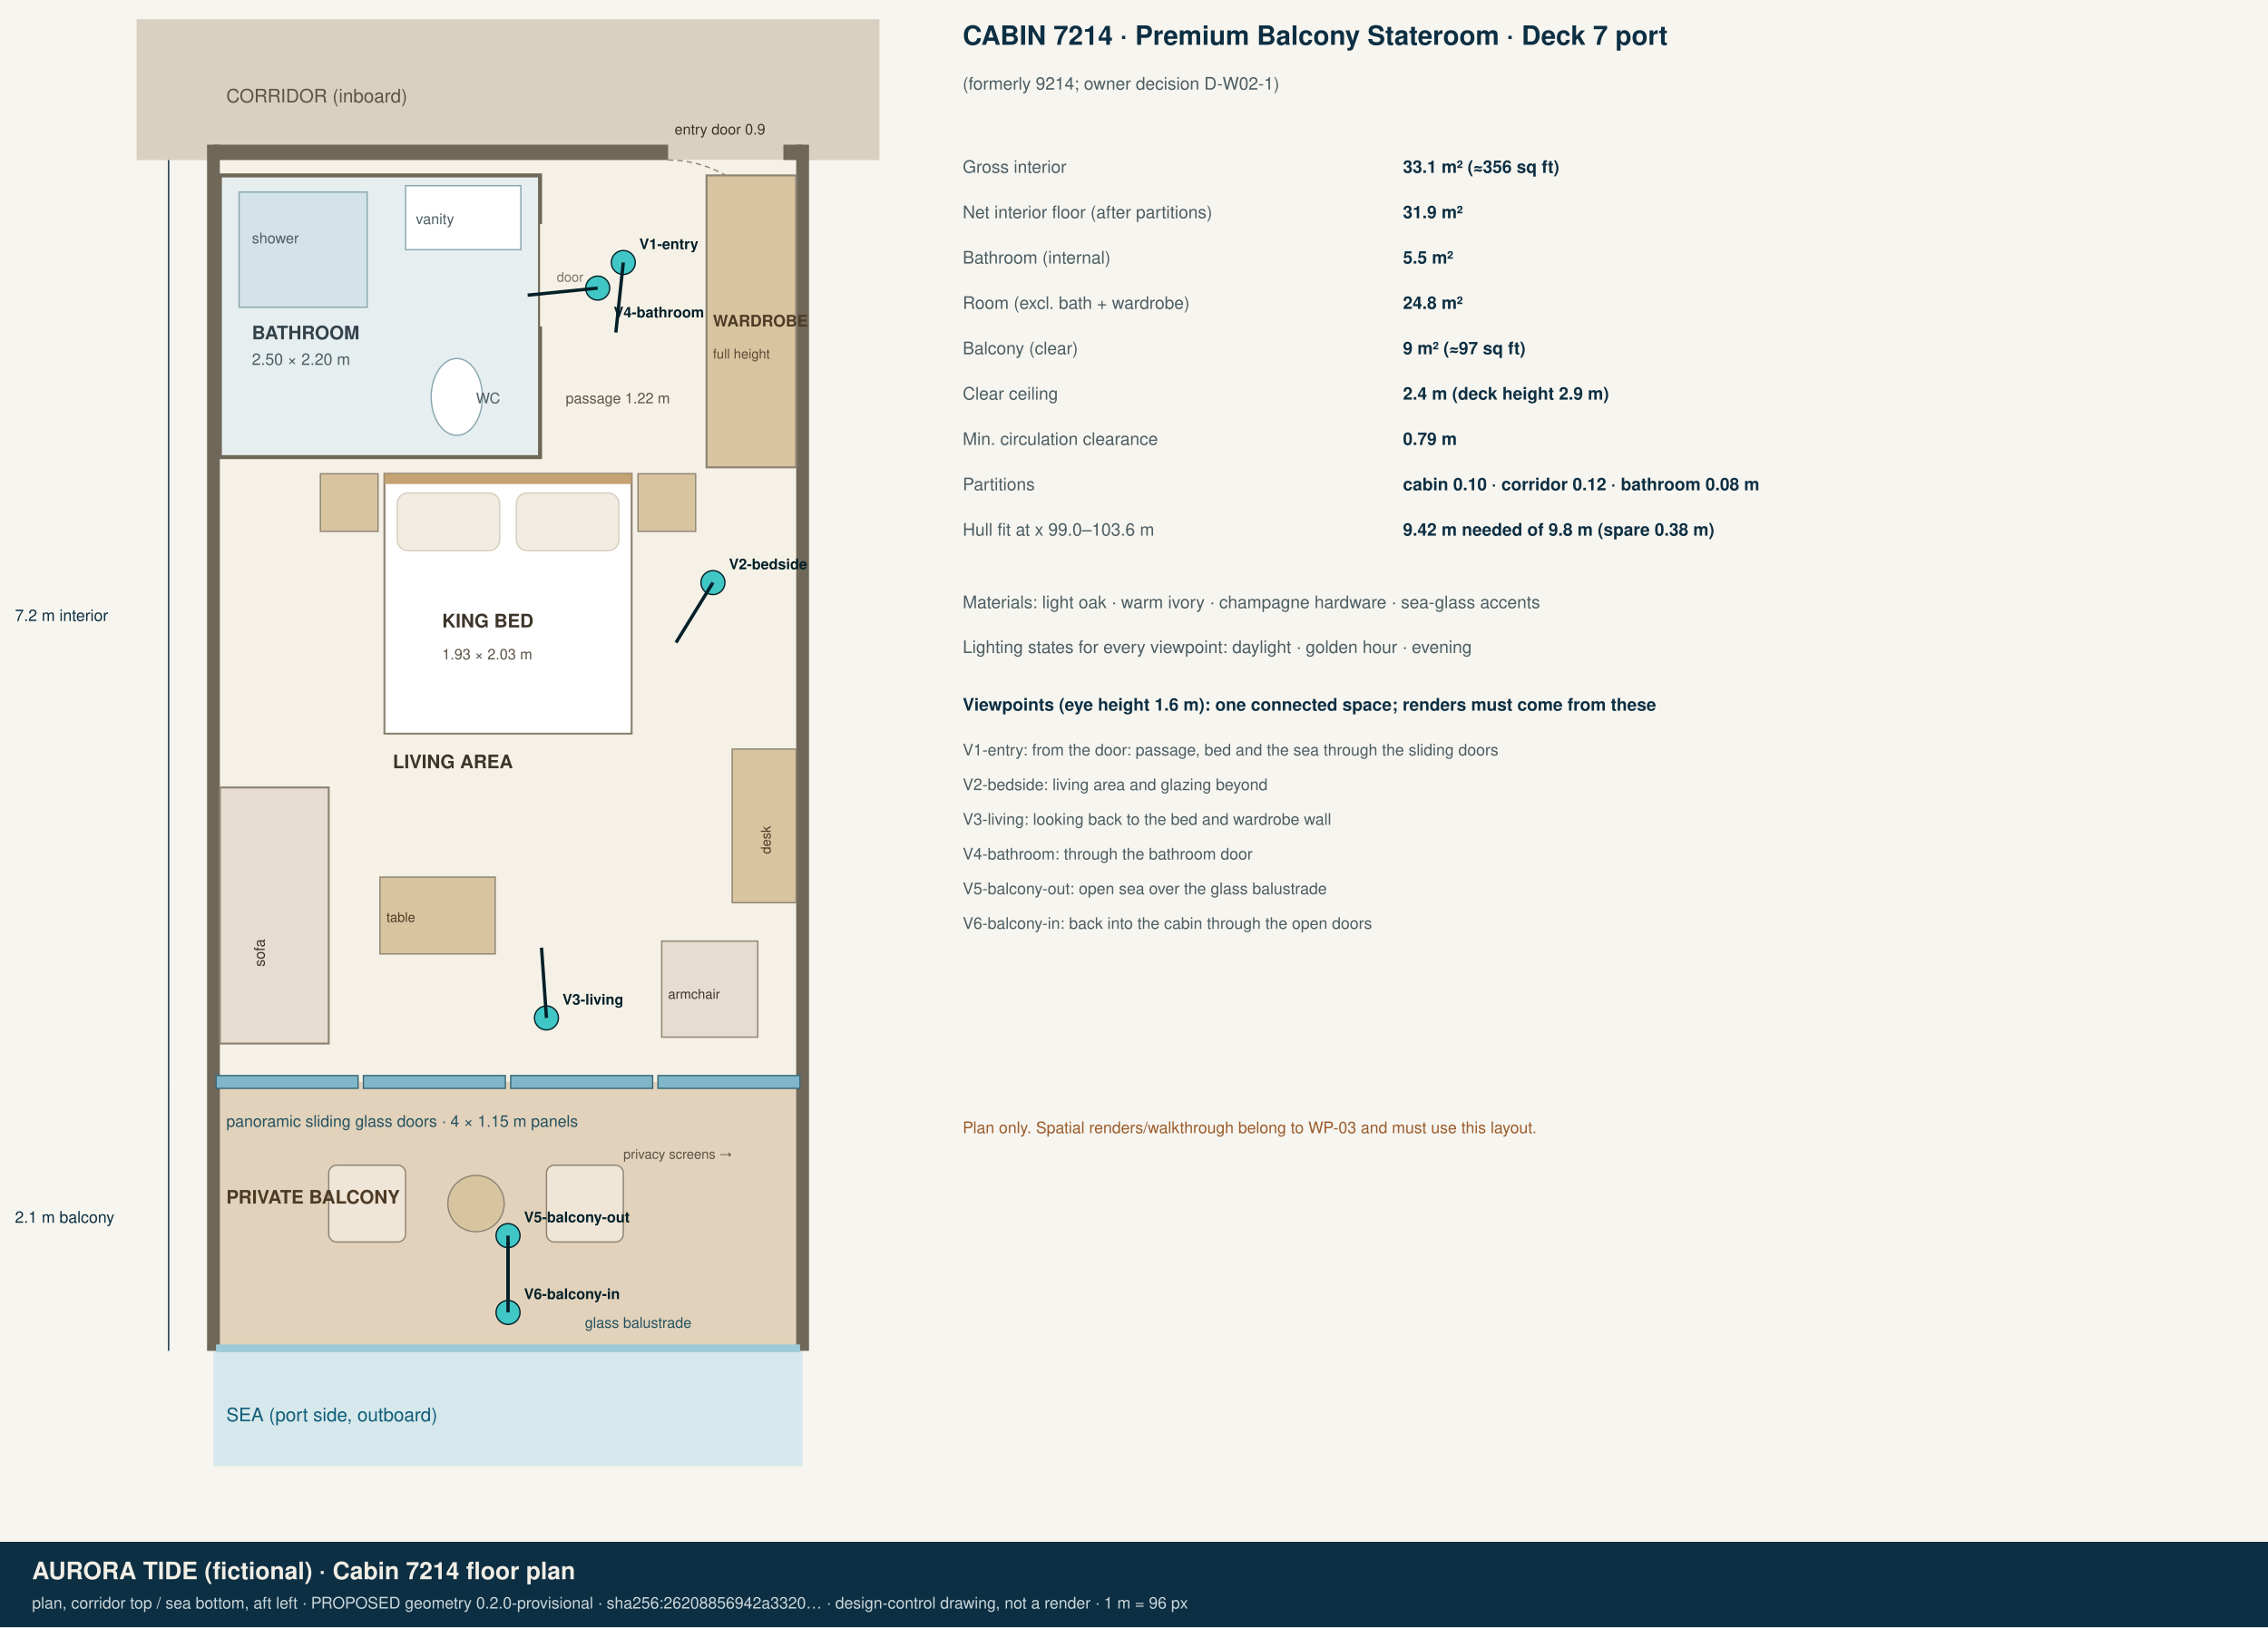
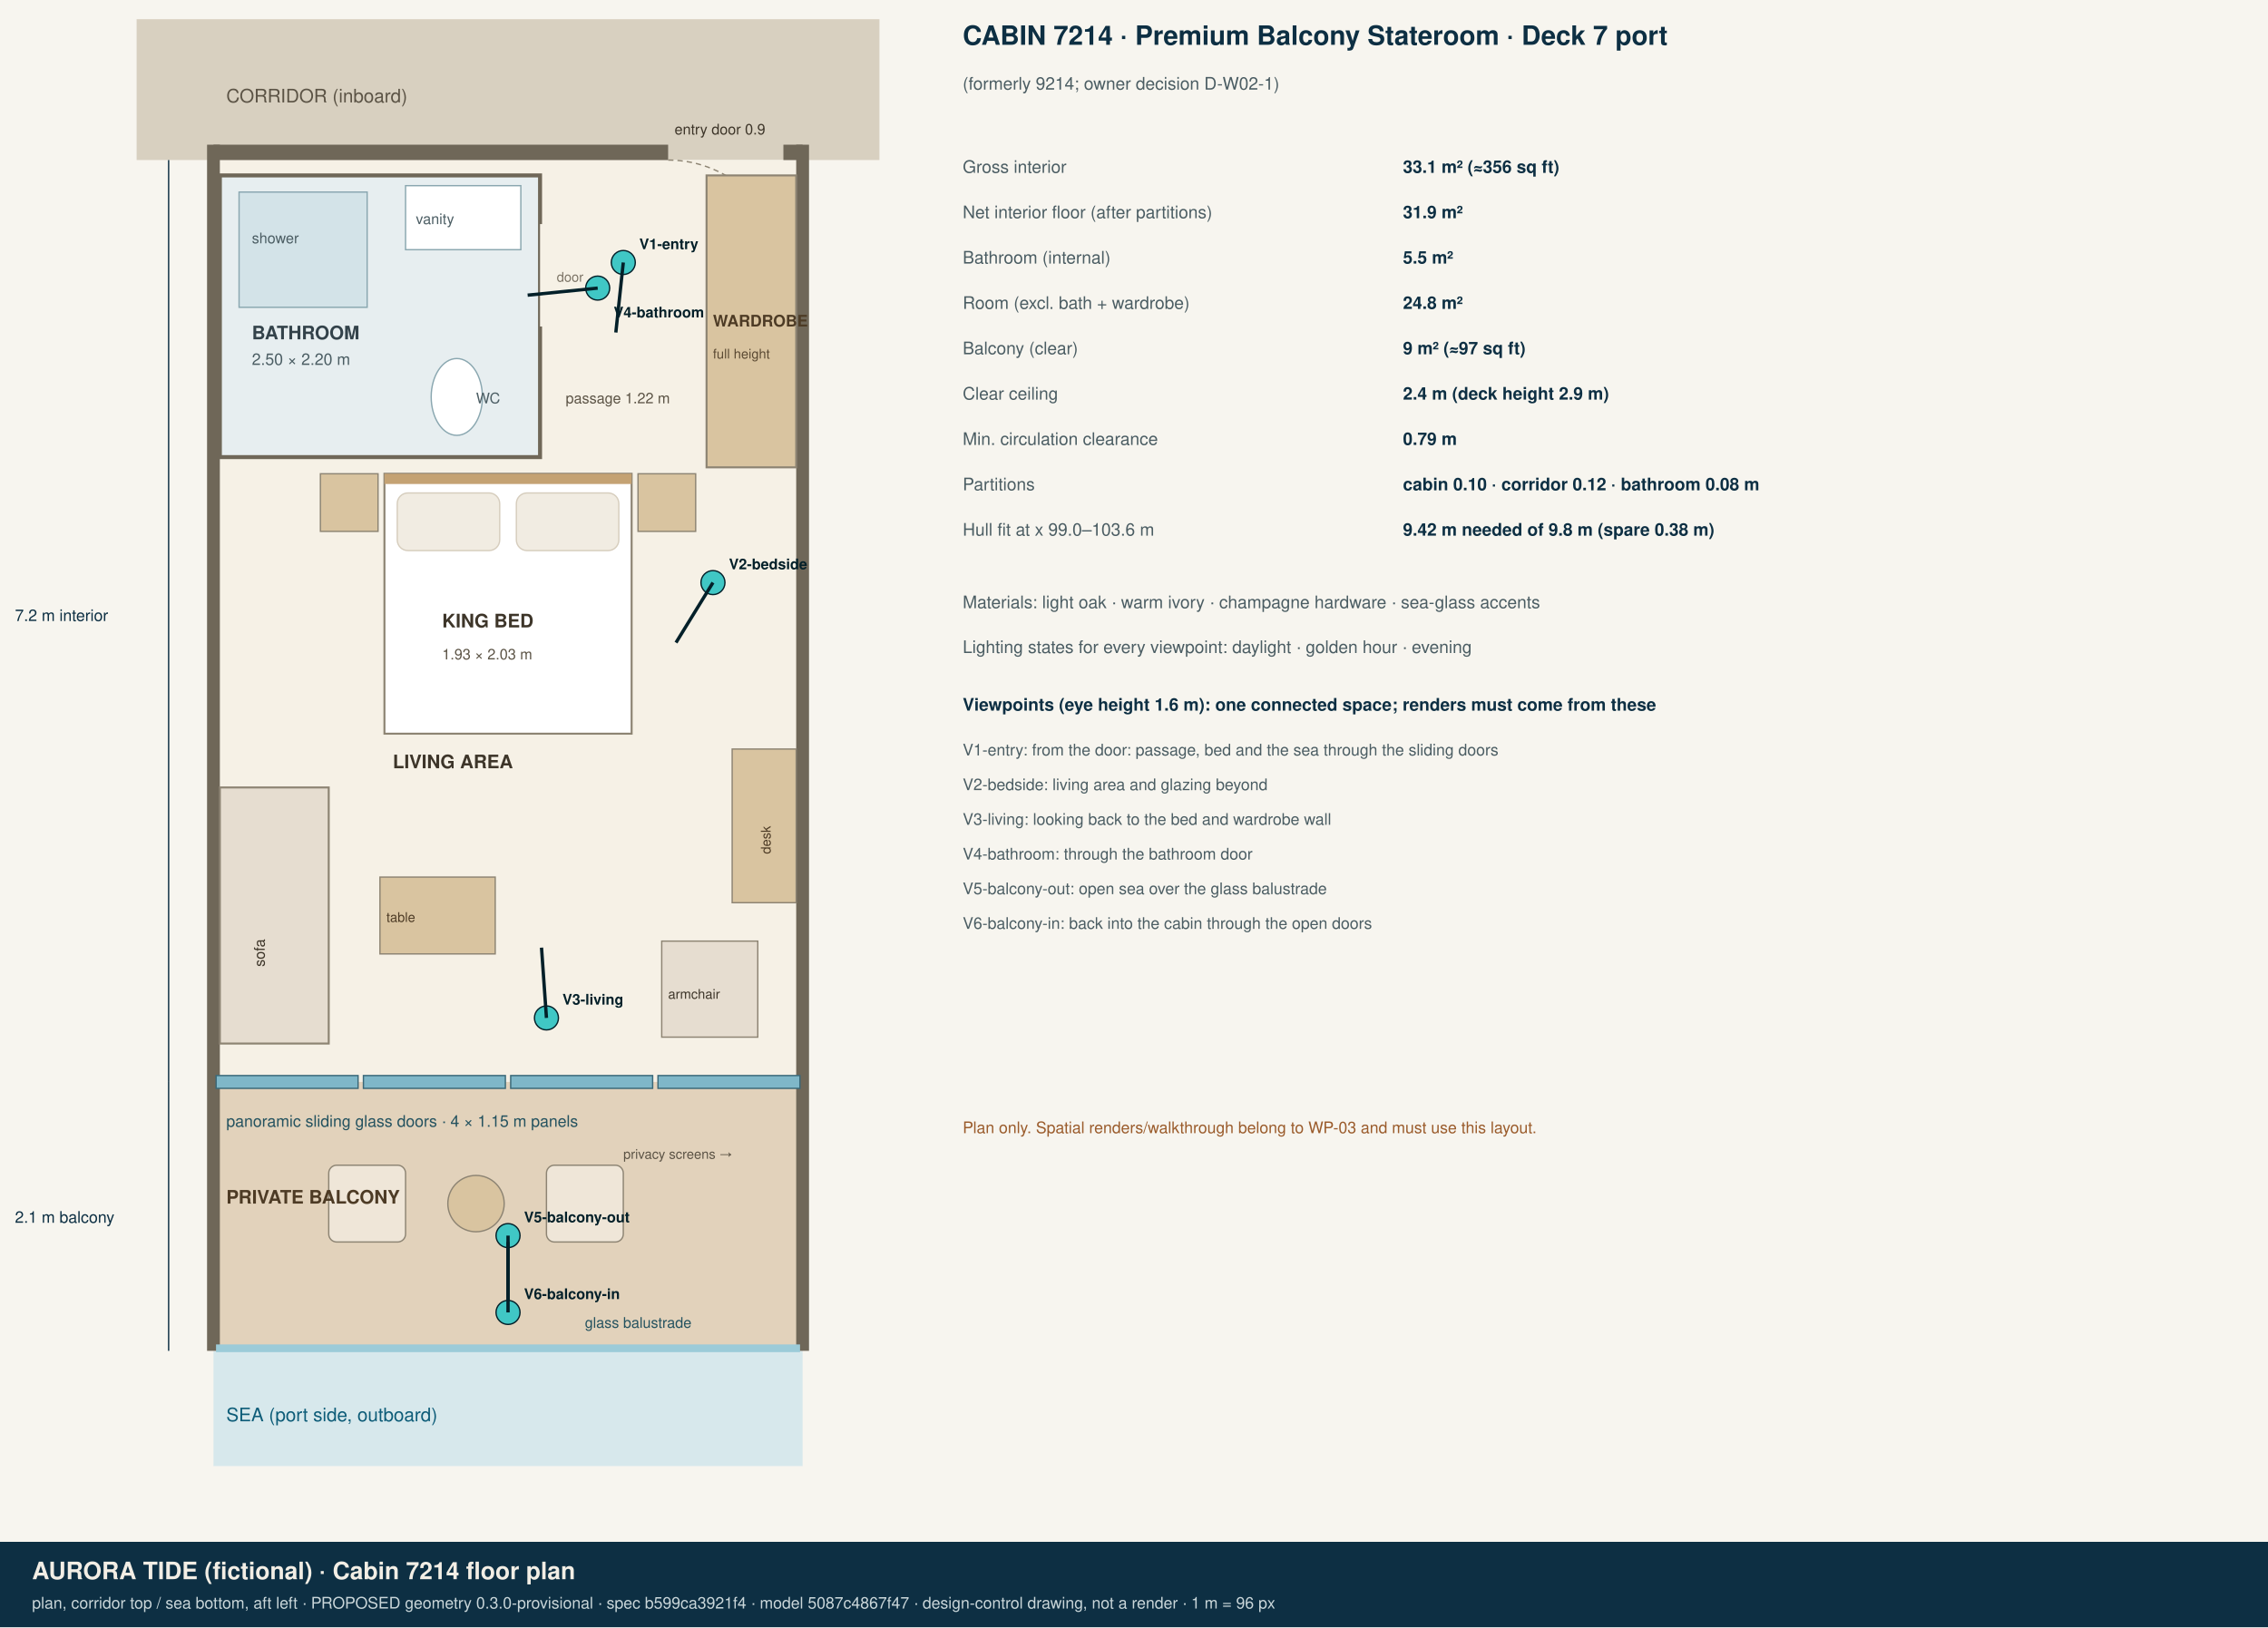
<svg xmlns="http://www.w3.org/2000/svg" viewBox="0 0 1700 1220" width="1700" height="1220" font-family="Helvetica, Arial, sans-serif">
  <rect width="1700" height="1220" fill="#f7f5ef" />
  <g>
    <rect x="102.4" y="14.4" width="556.8" height="105.6" fill="#d8d0c0" />
    <text x="169.6" y="76.8" font-size="14" fill="#5b5345">CORRIDOR (inboard)</text>
    <rect x="160" y="120" width="441.6" height="691.2" fill="#f6f1e6" />
    <rect x="160" y="811.2" width="441.6" height="201.6" fill="#c9a77d" fill-opacity="0.45" />
    <rect x="160" y="1012.8" width="441.6" height="86.4" fill="#d7e8ec" />
    <text x="169.6" y="1065.6" font-size="14" fill="#0d5c78">SEA (port side, outboard)</text>
    <rect x="155.2" y="108.48" width="9.6" height="904.32" fill="#6f6758" />
    <rect x="596.8" y="108.48" width="9.6" height="904.32" fill="#6f6758" />
    <rect x="160" y="108.48" width="340.8" height="11.52" fill="#6f6758" />
    <rect x="587.2" y="108.48" width="14.4" height="11.52" fill="#6f6758" />
    <path d="M 500.8 120 A 86.4 86.4 0 0 1 587.2 206.4" fill="none" stroke="#8d8473" stroke-dasharray="4 3" />
    <text x="505.6" y="100.8" font-size="11" fill="#3d3529">entry door 0.9</text>
    <rect x="164.8" y="131.52" width="240" height="211.2" fill="#e7eef0" stroke="#6f6758" stroke-width="3" />
    <text x="188.8" y="254.4" font-size="14" fill="#33424a" font-weight="700">BATHROOM</text>
    <text x="188.8" y="273.6" font-size="12" fill="#4b5d63">2.50 × 2.20 m</text>
    <rect x="179.2" y="144" width="96" height="86.4" fill="#d3e3e8" stroke="#8aa7b0" />
    <text x="188.8" y="182.4" font-size="11" fill="#4b5d63">shower</text>
    <rect x="304" y="139.2" width="86.4" height="48" fill="#fff" stroke="#8aa7b0" />
    <text x="311.7" y="168.0" font-size="11" fill="#4b5d63">vanity</text>
    <ellipse cx="342.4" cy="297.6" rx="19.2" ry="28.8" fill="#fff" stroke="#8aa7b0" />
    <text x="356.8" y="302.4" font-size="11" fill="#4b5d63">WC</text>
    <rect x="404.8" y="168" width="7.68" height="76.8" fill="#f6f1e6" />
    <text x="417.3" y="211.2" font-size="10" fill="#7c7466">door</text>
    <rect x="529.6" y="131.52" width="67.2" height="218.88" fill="#d9c4a0" stroke="#8d8473" stroke-width="1.5" />
    <text x="534.4" y="244.8" font-size="12" fill="#4d3b25" font-weight="700">WARDROBE</text>
    <text x="534.4" y="268.8" font-size="10" fill="#5b4a33">full height</text>
    <text x="424.0" y="302.4" font-size="11" fill="#5b5345">passage 1.22 m</text>
    <rect x="288.16" y="355.2" width="185.28" height="194.88" fill="#ffffff" stroke="#8d8473" stroke-width="1.5" />
    <rect x="288.16" y="355.2" width="185.28" height="7.68" fill="#c4a273" />
    <rect x="297.76" y="369.6" width="76.8" height="43.2" rx="8" fill="#f1ece2" stroke="#d6cdbd" />
    <rect x="387.04" y="369.6" width="76.8" height="43.2" rx="8" fill="#f1ece2" stroke="#d6cdbd" />
    <text x="331.4" y="470.4" font-size="14" fill="#3d3529" font-weight="700">KING BED</text>
    <text x="331.4" y="494.4" font-size="11" fill="#5b5345">1.93 × 2.03 m</text>
    <rect x="240.16" y="355.2" width="43.2" height="43.2" fill="#d9c4a0" stroke="#8d8473" stroke-width="1" />
    <rect x="478.24" y="355.2" width="43.2" height="43.2" fill="#d9c4a0" stroke="#8d8473" stroke-width="1" />
    <rect x="164.8" y="590.4" width="81.6" height="192" fill="#e6ddd0" stroke="#8d8473" stroke-width="1.5" />
    <text x="169.6" y="686.4" font-size="11" fill="#3d3529" transform="rotate(-90 203.2 691.2)">sofa</text>
    <rect x="284.8" y="657.6" width="86.4" height="57.6" fill="#d9c4a0" stroke="#8d8473" stroke-width="1" />
    <text x="289.6" y="691.2" font-size="10" fill="#4d3b25">table</text>
    <rect x="496" y="705.6" width="72" height="72" fill="#e6ddd0" stroke="#8d8473" stroke-width="1" />
    <text x="500.8" y="748.8" font-size="10" fill="#3d3529">armchair</text>
    <rect x="548.8" y="561.6" width="48" height="115.2" fill="#d9c4a0" stroke="#8d8473" stroke-width="1" />
    <text x="551.7" y="624.0" font-size="10" fill="#4d3b25" transform="rotate(-90 572.8 619.2)">desk</text>
    <text x="294.4" y="576.0" font-size="14" fill="#3d3529" font-weight="700">LIVING AREA</text>
    <rect x="162" y="806.4" width="106.4" height="9.6" fill="#7fb7c8" stroke="#3a6878" />
    <rect x="272.4" y="806.4" width="106.4" height="9.6" fill="#7fb7c8" stroke="#3a6878" />
    <rect x="382.8" y="806.4" width="106.4" height="9.6" fill="#7fb7c8" stroke="#3a6878" />
    <rect x="493.2" y="806.4" width="106.4" height="9.6" fill="#7fb7c8" stroke="#3a6878" />
    <text x="169.6" y="844.8" font-size="12" fill="#24525f">panoramic sliding glass doors · 4 × 1.15 m panels</text>
    <rect x="161.92" y="1008" width="437.76" height="5.76" fill="#9ccbd8" />
    <text x="438.4" y="995.5" font-size="11" fill="#24525f">glass balustrade</text>
    <rect x="246.4" y="873.6" width="57.6" height="57.6" rx="6" fill="#efe6d8" stroke="#8d8473" />
    <rect x="409.6" y="873.6" width="57.6" height="57.6" rx="6" fill="#efe6d8" stroke="#8d8473" />
    <circle cx="356.8" cy="902.4" r="21.12" fill="#d9c4a0" stroke="#8d8473" />
    <text x="169.6" y="902.4" font-size="14" fill="#4d3b25" font-weight="700">PRIVATE BALCONY</text>
    <text x="467.2" y="868.8" font-size="10" fill="#5b5345">privacy screens →</text>
    <circle cx="467.2" cy="196.8" r="9" fill="#40c7c5" stroke="#032029" />
    <line x1="467.2" y1="196.8" x2="461.6" y2="249.3" stroke="#032029" stroke-width="2.5" />
    <text x="479.2" y="186.8" font-size="11" fill="#032029" font-weight="700">V1-entry</text>
    <circle cx="534.4" cy="436.8" r="9" fill="#40c7c5" stroke="#032029" />
    <line x1="534.4" y1="436.8" x2="506.7" y2="481.8" stroke="#032029" stroke-width="2.5" />
    <text x="546.4" y="426.8" font-size="11" fill="#032029" font-weight="700">V2-bedside</text>
    <circle cx="409.6" cy="763.2" r="9" fill="#40c7c5" stroke="#032029" />
    <line x1="409.6" y1="763.2" x2="405.9" y2="710.5" stroke="#032029" stroke-width="2.5" />
    <text x="421.6" y="753.2" font-size="11" fill="#032029" font-weight="700">V3-living</text>
    <circle cx="448" cy="216" r="9" fill="#40c7c5" stroke="#032029" />
    <line x1="448.0" y1="216.0" x2="395.5" y2="221.3" stroke="#032029" stroke-width="2.5" />
    <text x="460.0" y="238.0" font-size="11" fill="#032029" font-weight="700">V4-bathroom</text>
    <circle cx="380.8" cy="926.4" r="9" fill="#40c7c5" stroke="#032029" />
    <line x1="380.8" y1="926.4" x2="380.8" y2="979.2" stroke="#032029" stroke-width="2.5" />
    <text x="392.8" y="916.4" font-size="11" fill="#032029" font-weight="700">V5-balcony-out</text>
    <circle cx="380.8" cy="984" r="9" fill="#40c7c5" stroke="#032029" />
    <line x1="380.8" y1="984.0" x2="380.8" y2="931.2" stroke="#032029" stroke-width="2.5" />
    <text x="392.8" y="974.0" font-size="11" fill="#032029" font-weight="700">V6-balcony-in</text>
    <line x1="160.0" y1="-9.6" x2="601.6" y2="-9.6" stroke="#0d2f43" stroke-width="1" />
    <text x="323.2" y="-19.2" font-size="12" fill="#0d2f43">4.6 m module</text>
    <line x1="126.4" y1="120.0" x2="126.4" y2="811.2" stroke="#0d2f43" stroke-width="1" />
    <text x="11.2" y="465.6" font-size="12" fill="#0d2f43">7.2 m interior</text>
    <line x1="126.4" y1="811.2" x2="126.4" y2="1012.8" stroke="#0d2f43" stroke-width="1" />
    <text x="11.2" y="916.8" font-size="12" fill="#0d2f43">2.1 m balcony</text>
    <text x="721.6" y="33.6" font-size="20" fill="#0d2f43" font-weight="700">CABIN 7214 · Premium Balcony Stateroom · Deck 7 port</text>
    <text x="721.6" y="67.2" font-size="13" fill="#4b5d63">(formerly 9214; owner decision D-W02-1)</text>
    <text x="721.6" y="129.6" font-size="13" fill="#4b5d63">Gross interior</text>
    <text x="1051.6" y="129.6" font-size="13" fill="#0d2f43" font-weight="700">33.1 m² (≈356 sq ft)</text>
    <text x="721.6" y="163.6" font-size="13" fill="#4b5d63">Net interior floor (after partitions)</text>
    <text x="1051.6" y="163.6" font-size="13" fill="#0d2f43" font-weight="700">31.9 m²</text>
    <text x="721.6" y="197.6" font-size="13" fill="#4b5d63">Bathroom (internal)</text>
    <text x="1051.6" y="197.6" font-size="13" fill="#0d2f43" font-weight="700">5.5 m²</text>
    <text x="721.6" y="231.6" font-size="13" fill="#4b5d63">Room (excl. bath + wardrobe)</text>
    <text x="1051.6" y="231.6" font-size="13" fill="#0d2f43" font-weight="700">24.8 m²</text>
    <text x="721.6" y="265.6" font-size="13" fill="#4b5d63">Balcony (clear)</text>
    <text x="1051.6" y="265.6" font-size="13" fill="#0d2f43" font-weight="700">9 m² (≈97 sq ft)</text>
    <text x="721.6" y="299.6" font-size="13" fill="#4b5d63">Clear ceiling</text>
    <text x="1051.6" y="299.6" font-size="13" fill="#0d2f43" font-weight="700">2.4 m (deck height 2.9 m)</text>
    <text x="721.6" y="333.6" font-size="13" fill="#4b5d63">Min. circulation clearance</text>
    <text x="1051.6" y="333.6" font-size="13" fill="#0d2f43" font-weight="700">0.79 m</text>
    <text x="721.6" y="367.6" font-size="13" fill="#4b5d63">Partitions</text>
    <text x="1051.6" y="367.6" font-size="13" fill="#0d2f43" font-weight="700">cabin 0.10 · corridor 0.12 · bathroom 0.08 m</text>
    <text x="721.6" y="401.6" font-size="13" fill="#4b5d63">Hull fit at x 99.0–103.6 m</text>
    <text x="1051.6" y="401.6" font-size="13" fill="#0d2f43" font-weight="700">9.42 m needed of 9.8 m (spare 0.38 m)</text>
    <text x="721.6" y="456.0" font-size="13" fill="#4b5d63">Materials: light oak · warm ivory · champagne hardware · sea-glass accents</text>
    <text x="721.6" y="489.6" font-size="13" fill="#4b5d63">Lighting states for every viewpoint: daylight · golden hour · evening</text>
    <text x="721.6" y="532.8" font-size="13" fill="#0d2f43" font-weight="700">Viewpoints (eye height 1.6 m): one connected space; renders must come from these</text>
    <text x="721.6" y="566.4" font-size="12" fill="#4b5d63">V1-entry: from the door: passage, bed and the sea through the sliding doors</text>
    <text x="721.6" y="592.4" font-size="12" fill="#4b5d63">V2-bedside: living area and glazing beyond</text>
    <text x="721.6" y="618.4" font-size="12" fill="#4b5d63">V3-living: looking back to the bed and wardrobe wall</text>
    <text x="721.6" y="644.4" font-size="12" fill="#4b5d63">V4-bathroom: through the bathroom door</text>
    <text x="721.6" y="670.4" font-size="12" fill="#4b5d63">V5-balcony-out: open sea over the glass balustrade</text>
    <text x="721.6" y="696.4" font-size="12" fill="#4b5d63">V6-balcony-in: back into the cabin through the open doors</text>
    <text x="721.6" y="849.6" font-size="12" fill="#9a5b2b">Plan only. Spatial renders/walkthrough belong to WP-03 and must use this layout.</text>
  </g>
  <g font-size="15" fill="#0d2f43">
    <rect x="0" y="1156" width="1700" height="64" fill="#0d2f43" />
    <text x="24" y="1184" fill="#f2eee5" font-size="18" font-weight="700">AURORA TIDE (fictional) · Cabin 7214 floor plan</text>
-     <text x="24" y="1206" fill="#c9d6d9" font-size="12">plan, corridor top / sea bottom, aft left · PROPOSED geometry 0.2.0-provisional · sha256:26208856942a3320… · design-control drawing, not a render · 1 m = 96 px</text>
+     <text x="24" y="1206" fill="#c9d6d9" font-size="12">plan, corridor top / sea bottom, aft left · PROPOSED geometry 0.3.0-provisional · spec b599ca3921f4 · model 5087c4867f47 · design-control drawing, not a render · 1 m = 96 px</text>
  </g>
</svg>
